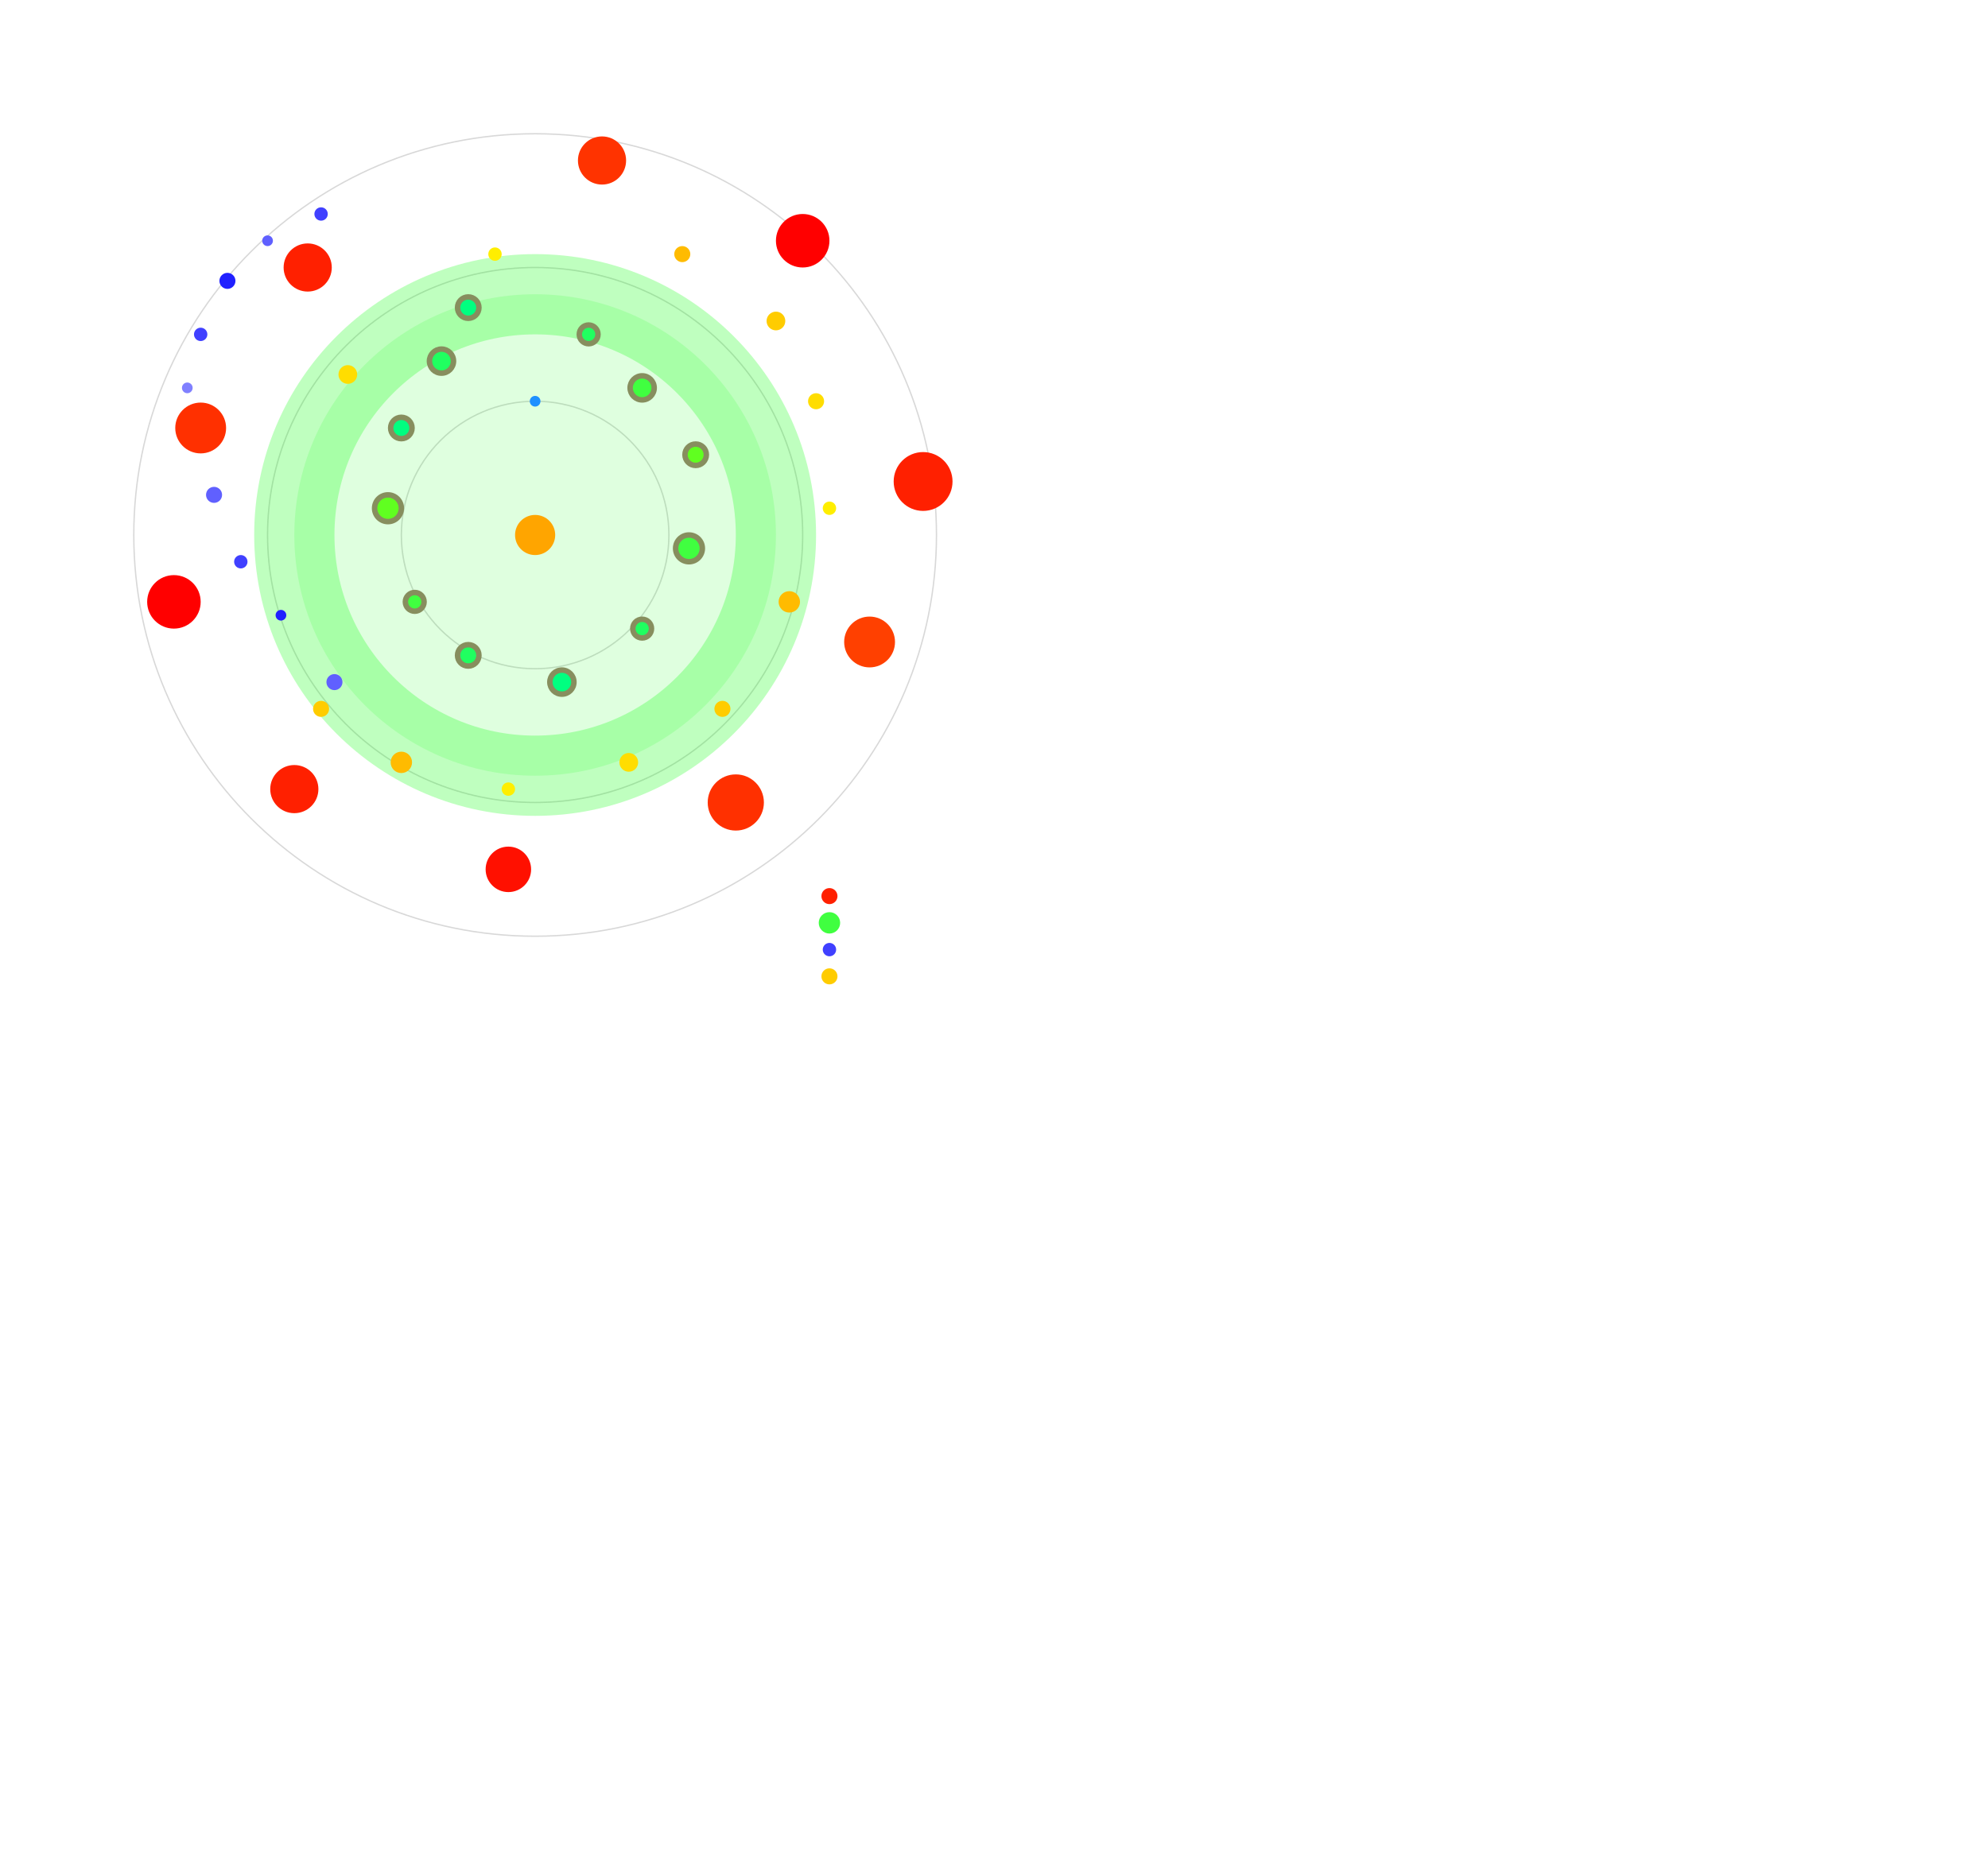
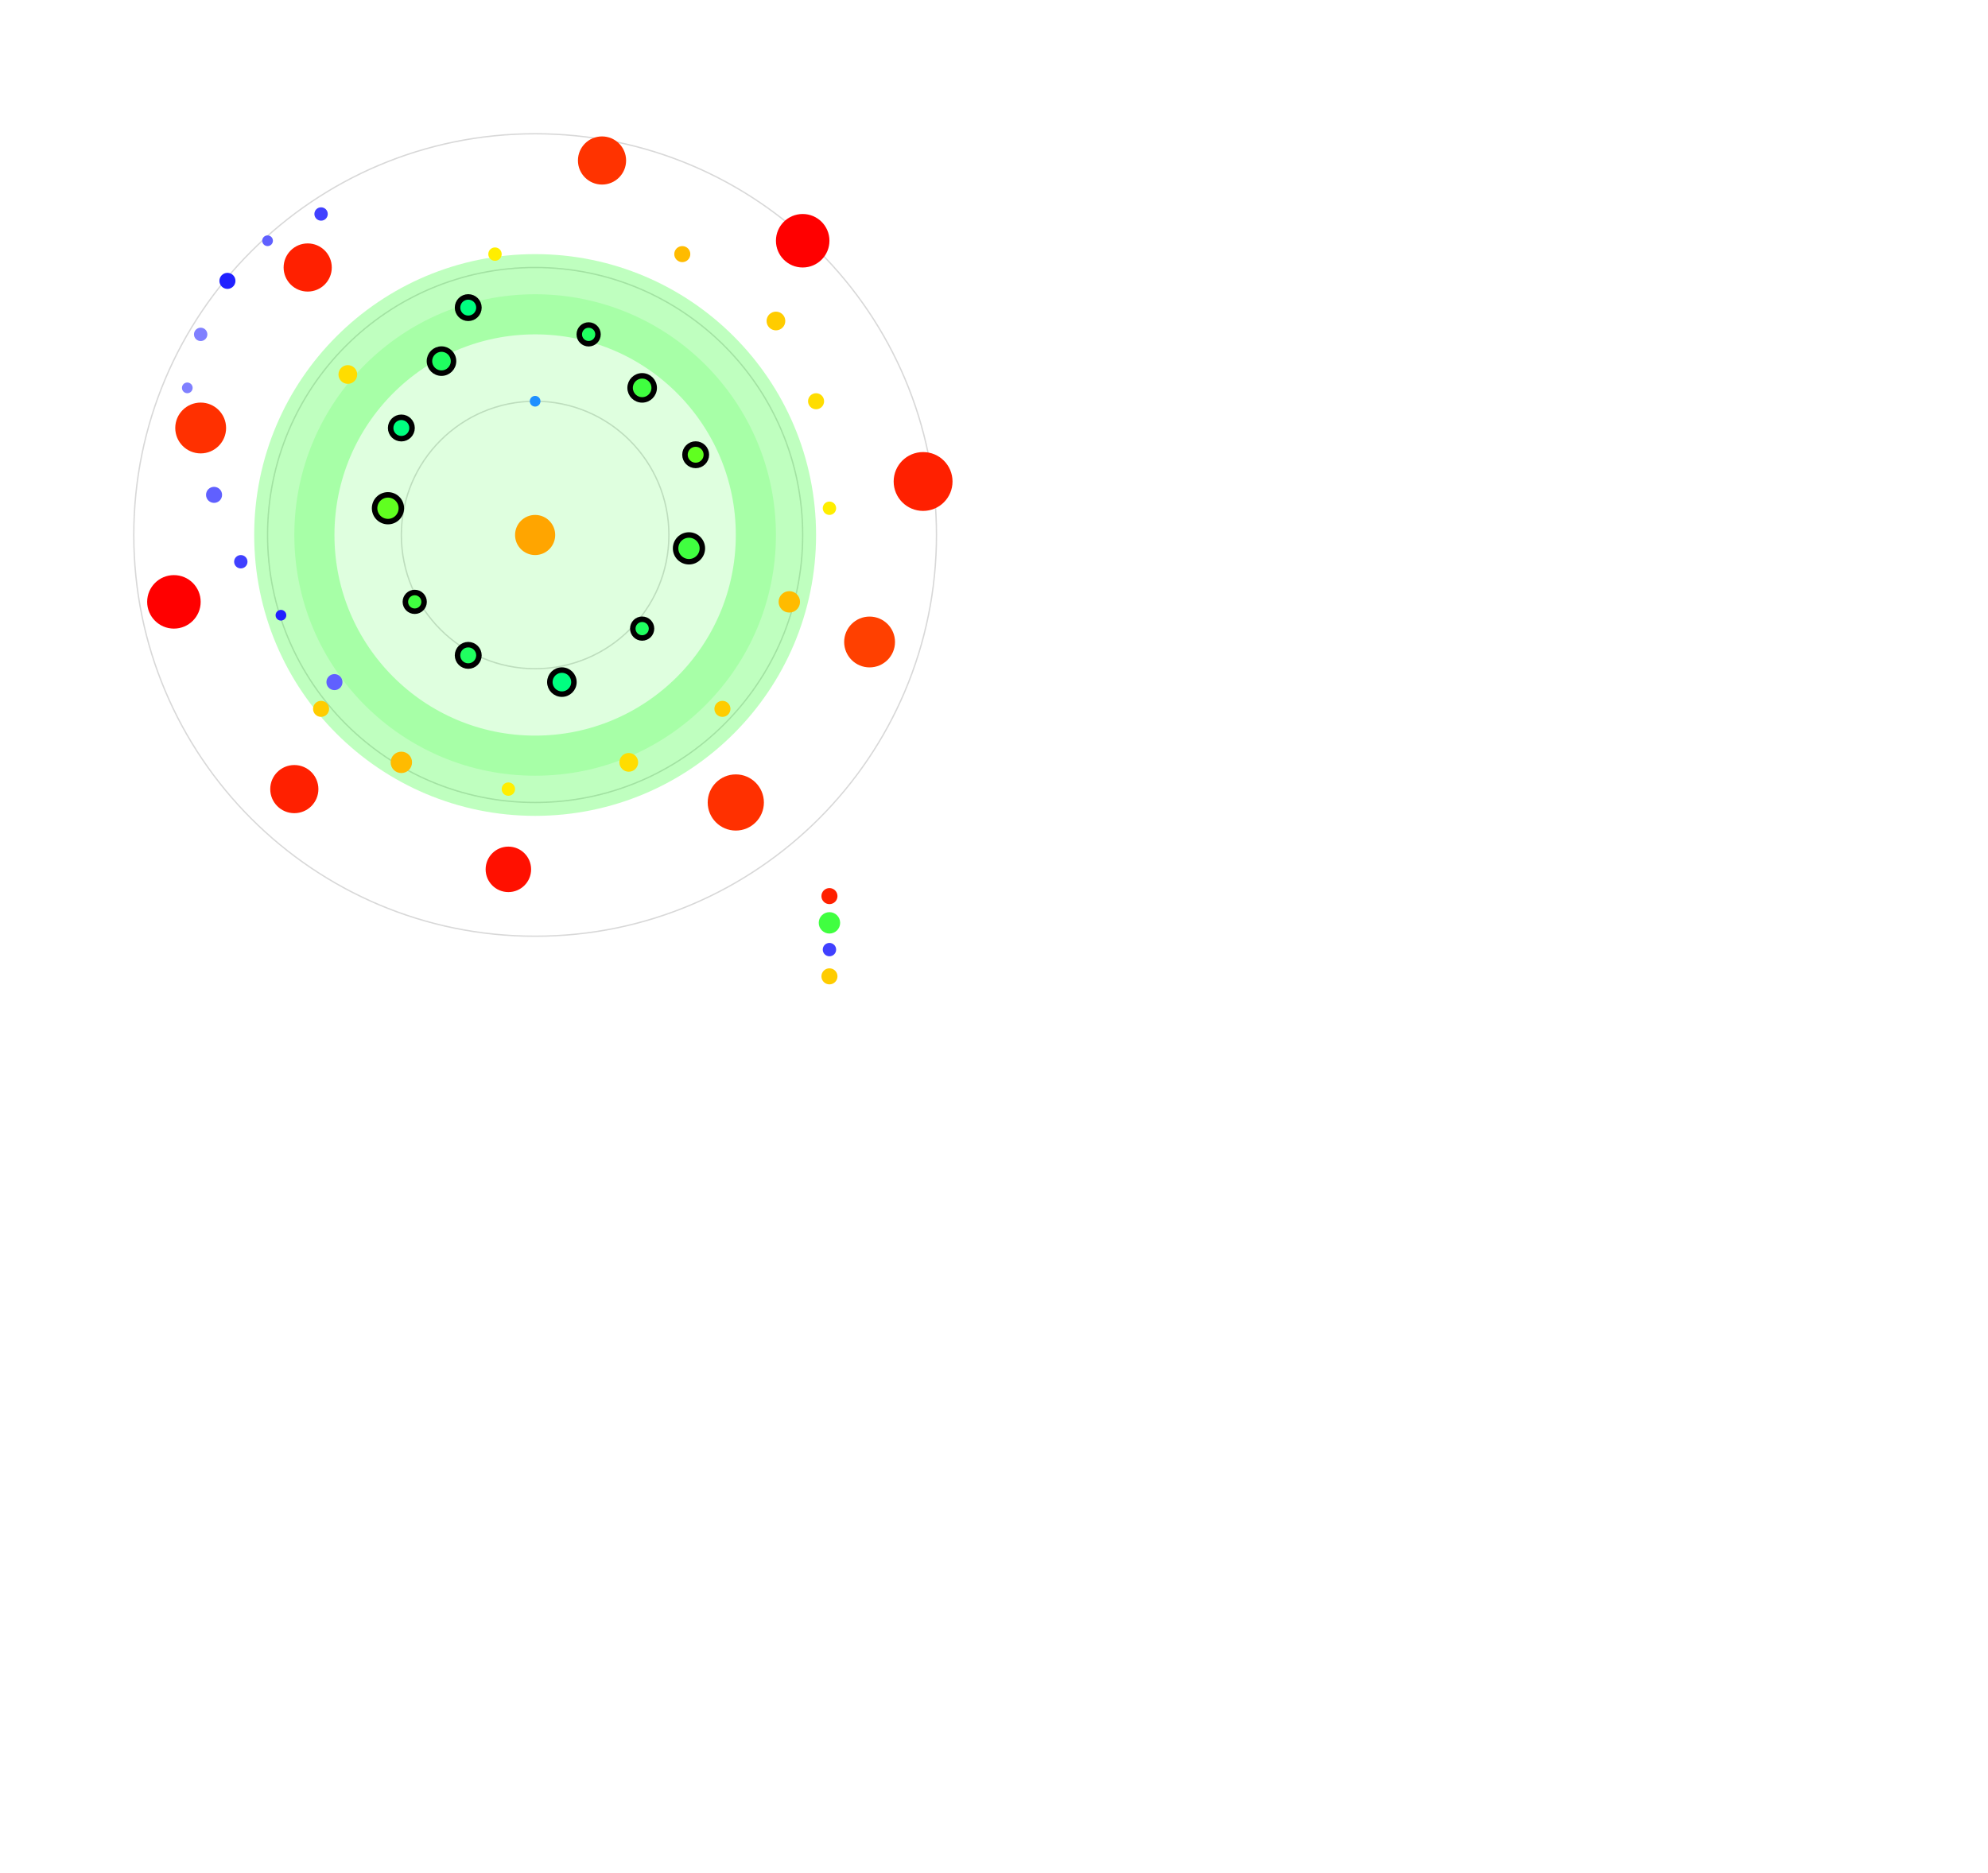
<svg xmlns="http://www.w3.org/2000/svg" height="1400" id="svg" tag_name="svg" width="1486">
  <g id="g_1" stroke="#33333330" stroke-width="1" tag_name="svg/g_1">
    <circle cx="400" cy="400" fill="none" id="circle_52" r="100" tag_name="svg/g_1/circle_52" />
    <circle cx="400" cy="400" fill="none" id="circle_51" r="200" tag_name="svg/g_1/circle_51" />
    <circle cx="400" cy="400" fill="none" id="circle_50" r="300" tag_name="svg/g_1/circle_50" />
    <circle class="reveliobad_1  reveliogood_9 reveliobad_3" cx="400" cy="400" fill="#00ff0020" id="circle_49" r="180" stroke="#00ff0040" stroke-width="60" tag_name="svg/g_1/circle_49" />
  </g>
-   <circle cx="400" cy="400" fill="orange" id="circle_48" r="15" tag_name="svg/circle_48">
+   <circle class="reveliogood_5 reveliogood_X_2" cx="400" cy="400" fill="orange" id="circle_48" r="15" tag_name="svg/circle_48">
    <animate attributeName="r" dur="4s" id="animate" repeatCount="indefinite" tag_name="svg/circle_48/animate" values="15;17;15" />
  </circle>
  <circle cx="400" cy="300" fill="#1E90FF" id="circle_47" r="4" stroke-width="1" tag_name="svg/circle_47" />
  <circle class="reveliogood reveliobad_1  reveliobad_2 reveliobad_3" cx="450" cy="120" fill="#ff3300" id="circle_46" r="18" tag_name="svg/circle_46" />
  <circle class="reveliogood  reveliobad_2" cx="600" cy="180" fill="#ff0000" id="circle_45" r="20" tag_name="svg/circle_45" />
  <circle class="reveliogood " cx="690" cy="360" fill="#ff2000" id="circle_44" r="22" tag_name="svg/circle_44" />
  <circle class="reveliogood reveliobad_1 reveliobad_3" cx="650" cy="480" fill="#ff4000" id="circle_43" r="19" tag_name="svg/circle_43" />
  <circle class="reveliogood " cx="550" cy="600" fill="#ff3000" id="circle_42" r="21" tag_name="svg/circle_42" />
  <circle class="reveliogood " cx="380" cy="650" fill="#ff1000" id="circle_41" r="17" tag_name="svg/circle_41" />
  <circle class="reveliogood reveliobad_1  reveliobad_2 reveliobad_3" cx="220" cy="590" fill="#ff2000" id="circle_40" r="18" tag_name="svg/circle_40" />
  <circle class="reveliogood reveliobad_1 reveliobad_3" cx="130" cy="450" fill="#ff0000" id="circle_39" r="20" tag_name="svg/circle_39" />
  <circle class="reveliogood reveliobad_1 reveliobad_3" cx="150" cy="320" fill="#ff3000" id="circle_38" r="19" tag_name="svg/circle_38" />
  <circle class="reveliogood reveliobad_1 reveliobad_3" cx="230" cy="200" fill="#ff2000" id="circle_37" r="18" tag_name="svg/circle_37" />
-   <circle class="reveliogood_2 reveliogood_X_1 reveliogood_9 reveliobad_4 reveliogood_10 reveliogood_11" cx="350" cy="230" fill="#00ff80" id="circle_36" r="8" stroke="rgb(135, 142, 94)" stroke-width="4.1" tag_name="svg/circle_36" />
-   <circle class="reveliogood_2 reveliogood_X_1 reveliogood_9 reveliobad_4 reveliogood_10 reveliogood_11" cx="440" cy="250" fill="#20ff60" id="circle_35" r="7" stroke="rgb(135, 142, 94)" stroke-width="4.1" tag_name="svg/circle_35" />
-   <circle class="reveliogood_2 reveliogood_X_1 reveliogood_9 reveliobad_4 reveliogood_10 reveliogood_11" cx="480" cy="290" fill="#40ff40" id="circle_34" r="9" stroke="rgb(135, 142, 94)" stroke-width="4.1" tag_name="svg/circle_34" />
-   <circle class="reveliogood_2 reveliogood_X_1 reveliogood_9 reveliobad_4 reveliogood_10 reveliogood_11" cx="520" cy="340" fill="#60ff20" id="circle_33" r="8" stroke="rgb(135, 142, 94)" stroke-width="4.1" tag_name="svg/circle_33" />
-   <circle class="reveliogood_2 reveliogood_X_1 reveliogood_9 reveliobad_4 reveliogood_10 reveliogood_11" cx="515" cy="410" fill="#40ff40" id="circle_32" r="10" stroke="rgb(135, 142, 94)" stroke-width="4.1" tag_name="svg/circle_32" />
-   <circle class="reveliogood_2 reveliogood_X_1 reveliogood_9 reveliobad_3 reveliobad_4 reveliogood_10 reveliogood_11" cx="480" cy="470" fill="#20ff60" id="circle_31" r="7" stroke="rgb(135, 142, 94)" stroke-width="4.1" tag_name="svg/circle_31" />
-   <circle class="reveliogood_2 reveliogood_X_1 reveliogood_9 reveliobad_3 reveliobad_4 reveliogood_10 reveliogood_11" cx="420" cy="510" fill="#00ff80" id="circle_30" r="9" stroke="rgb(135, 142, 94)" stroke-width="4.1" tag_name="svg/circle_30" />
-   <circle class="reveliogood_2 reveliogood_X_1 reveliogood_9 reveliobad_4 reveliogood_10 reveliogood_11" cx="350" cy="490" fill="#20ff60" id="circle_29" r="8" stroke="rgb(135, 142, 94)" stroke-width="4.1" tag_name="svg/circle_29" />
-   <circle class="reveliogood_2 reveliogood_X_1 reveliogood_9 reveliobad_4 reveliogood_10 reveliogood_11" cx="310" cy="450" fill="#40ff40" id="circle_28" r="7" stroke="rgb(135, 142, 94)" stroke-width="4.1" tag_name="svg/circle_28" />
-   <circle class="reveliogood_2 reveliogood_X_1 reveliogood_9 reveliobad_4 reveliogood_10 reveliogood_11" cx="290" cy="380" fill="#60ff20" id="circle_27" r="10" stroke="rgb(135, 142, 94)" stroke-width="4.1" tag_name="svg/circle_27" />
-   <circle class="reveliogood_2 reveliogood_X_1 reveliogood_9 reveliobad_3 reveliobad_4 reveliogood_10 reveliogood_11" cx="300" cy="320" fill="#00ff80" id="circle_26" r="8" stroke="rgb(135, 142, 94)" stroke-width="4.1" tag_name="svg/circle_26" />
-   <circle class="reveliogood_2 reveliogood_X_1 reveliogood_9 reveliogood_10 reveliogood_11" cx="330" cy="270" fill="#20ff60" id="circle_25" r="9" stroke="rgb(135, 142, 94)" stroke-width="4.1" tag_name="svg/circle_25" />
+   <circle class="reveliogood_2 reveliogood_X_1 reveliogood_9 reveliobad_4 reveliogood_10" cx="350" cy="230" fill="#00ff80" id="circle_36" r="8" stroke="rgb(0,0,0)" stroke-width="4.1" tag_name="svg/circle_36" />
+   <circle class="reveliogood_2 reveliogood_X_1 reveliogood_9 reveliobad_4 reveliogood_10" cx="440" cy="250" fill="#20ff60" id="circle_35" r="7" stroke="rgb(0,0,0)" stroke-width="4.1" tag_name="svg/circle_35" />
+   <circle class="reveliogood_2 reveliogood_X_1 reveliogood_9 reveliobad_4 reveliogood_10" cx="480" cy="290" fill="#40ff40" id="circle_34" r="9" stroke="rgb(0,0,0)" stroke-width="4.1" tag_name="svg/circle_34" />
+   <circle class="reveliogood_2 reveliogood_X_1 reveliogood_9 reveliobad_4 reveliogood_10" cx="520" cy="340" fill="#60ff20" id="circle_33" r="8" stroke="rgb(0,0,0)" stroke-width="4.1" tag_name="svg/circle_33" />
+   <circle class="reveliogood_2 reveliogood_X_1 reveliogood_9 reveliobad_4 reveliogood_10" cx="515" cy="410" fill="#40ff40" id="circle_32" r="10" stroke="rgb(0,0,0)" stroke-width="4.1" tag_name="svg/circle_32" />
+   <circle class="reveliogood_2 reveliogood_X_1 reveliogood_9 reveliobad_3 reveliobad_4 reveliogood_10" cx="480" cy="470" fill="#20ff60" id="circle_31" r="7" stroke="rgb(0,0,0)" stroke-width="4.1" tag_name="svg/circle_31" />
+   <circle class="reveliogood_2 reveliogood_X_1 reveliogood_9 reveliobad_3 reveliobad_4 reveliogood_10" cx="420" cy="510" fill="#00ff80" id="circle_30" r="9" stroke="rgb(0,0,0)" stroke-width="4.1" tag_name="svg/circle_30" />
+   <circle class="reveliogood_2 reveliogood_X_1 reveliogood_9 reveliobad_4 reveliogood_10" cx="350" cy="490" fill="#20ff60" id="circle_29" r="8" stroke="rgb(0,0,0)" stroke-width="4.1" tag_name="svg/circle_29" />
+   <circle class="reveliogood_2 reveliogood_X_1 reveliogood_9 reveliobad_4 reveliogood_10" cx="310" cy="450" fill="#40ff40" id="circle_28" r="7" stroke="rgb(0,0,0)" stroke-width="4.1" tag_name="svg/circle_28" />
+   <circle class="reveliogood_2 reveliogood_X_1 reveliogood_9 reveliobad_4 reveliogood_10" cx="290" cy="380" fill="#60ff20" id="circle_27" r="10" stroke="rgb(0,0,0)" stroke-width="4.1" tag_name="svg/circle_27" />
+   <circle class="reveliogood_2 reveliogood_X_1 reveliogood_9 reveliobad_3 reveliobad_4 reveliogood_10" cx="300" cy="320" fill="#00ff80" id="circle_26" r="8" stroke="rgb(0,0,0)" stroke-width="4.1" tag_name="svg/circle_26" />
+   <circle class="reveliogood_2 reveliogood_X_1 reveliogood_9 reveliogood_10" cx="330" cy="270" fill="#20ff60" id="circle_25" r="9" stroke="rgb(0,0,0)" stroke-width="4.1" tag_name="svg/circle_25" />
  <circle class="reveliogood_7" cx="240" cy="160" fill="#4040ff" id="circle_24" r="5" tag_name="svg/circle_24" />
  <circle class="reveliogood_7" cx="200" cy="180" fill="#6060ff" id="circle_23" r="4" tag_name="svg/circle_23" />
  <circle class="reveliogood_7" cx="170" cy="210" fill="#2020ff" id="circle_22" r="6" tag_name="svg/circle_22" />
-   <circle class="reveliogood_7 reveliobad_1" cx="150" cy="250" fill="#4040ff" id="circle_21" r="5" tag_name="svg/circle_21" />
+   <circle class="reveliogood_7 reveliobad_1" cx="150" cy="250" fill="#8080ff" id="circle_21" r="5" tag_name="svg/circle_21" />
  <circle class="reveliogood_7 reveliobad_1" cx="140" cy="290" fill="#8080ff" id="circle_20" r="4" tag_name="svg/circle_20" />
  <circle class="reveliogood_8 reveliobad_1" cx="160" cy="370" fill="#6060ff" id="circle_19" r="6" tag_name="svg/circle_19" />
  <circle class="reveliogood_8" cx="180" cy="420" fill="#4040ff" id="circle_18" r="5" tag_name="svg/circle_18" />
  <circle class="reveliogood_8" cx="210" cy="460" fill="#2020ff" id="circle_17" r="4" tag_name="svg/circle_17" />
  <circle class="reveliogood_8" cx="250" cy="510" fill="#6060ff" id="circle_16" r="6" tag_name="svg/circle_16" />
  <circle class="reveliogood_5" cx="580" cy="240" fill="#ffcc00" id="circle_15" r="7" tag_name="svg/circle_15" />
  <circle class="reveliogood_5" cx="610" cy="300" fill="#ffdd00" id="circle_14" r="6" tag_name="svg/circle_14" />
  <circle class="reveliogood_5" cx="620" cy="380" fill="#ffee00" id="circle_13" r="5" tag_name="svg/circle_13" />
  <circle class="reveliogood_5" cx="590" cy="450" fill="#ffbb00" id="circle_12" r="8" tag_name="svg/circle_12" />
  <circle class="reveliogood_5" cx="540" cy="530" fill="#ffcc00" id="circle_11" r="6" tag_name="svg/circle_11" />
  <circle class="reveliogood_5" cx="470" cy="570" fill="#ffdd00" id="circle_10" r="7" tag_name="svg/circle_10" />
  <circle class="reveliogood_5" cx="380" cy="590" fill="#ffee00" id="circle_9" r="5" tag_name="svg/circle_9" />
  <circle class="reveliogood_5" cx="300" cy="570" fill="#ffbb00" id="circle_8" r="8" tag_name="svg/circle_8" />
  <circle class="reveliogood_5" cx="240" cy="530" fill="#ffcc00" id="circle_7" r="6" tag_name="svg/circle_7" />
  <circle class="reveliogood_5" cx="260" cy="280" fill="#ffdd00" id="circle_6" r="7" tag_name="svg/circle_6" />
  <circle class="reveliogood_5" cx="370" cy="190" fill="#ffee00" id="circle_5" r="5" tag_name="svg/circle_5" />
  <circle class="reveliogood_5" cx="510" cy="190" fill="#ffbb00" id="circle_4" r="6" tag_name="svg/circle_4" />
  <circle class="reveliobad_2" cx="620" cy="670" fill="#ff2000" id="circle_3" r="6" tag_name="svg/circle_3" />
  <circle class="reveliobad_4 reveliogood_X_1" cx="620" cy="690" fill="#40ff40" id="circle_2" r="8" tag_name="svg/circle_2" />
  <circle cx="620" cy="710" fill="#4040ff" id="circle_1" r="5" tag_name="svg/circle_1" />
  <circle cx="620" cy="730" fill="#ffcc00" id="circle" r="6" tag_name="svg/circle" />
</svg>
